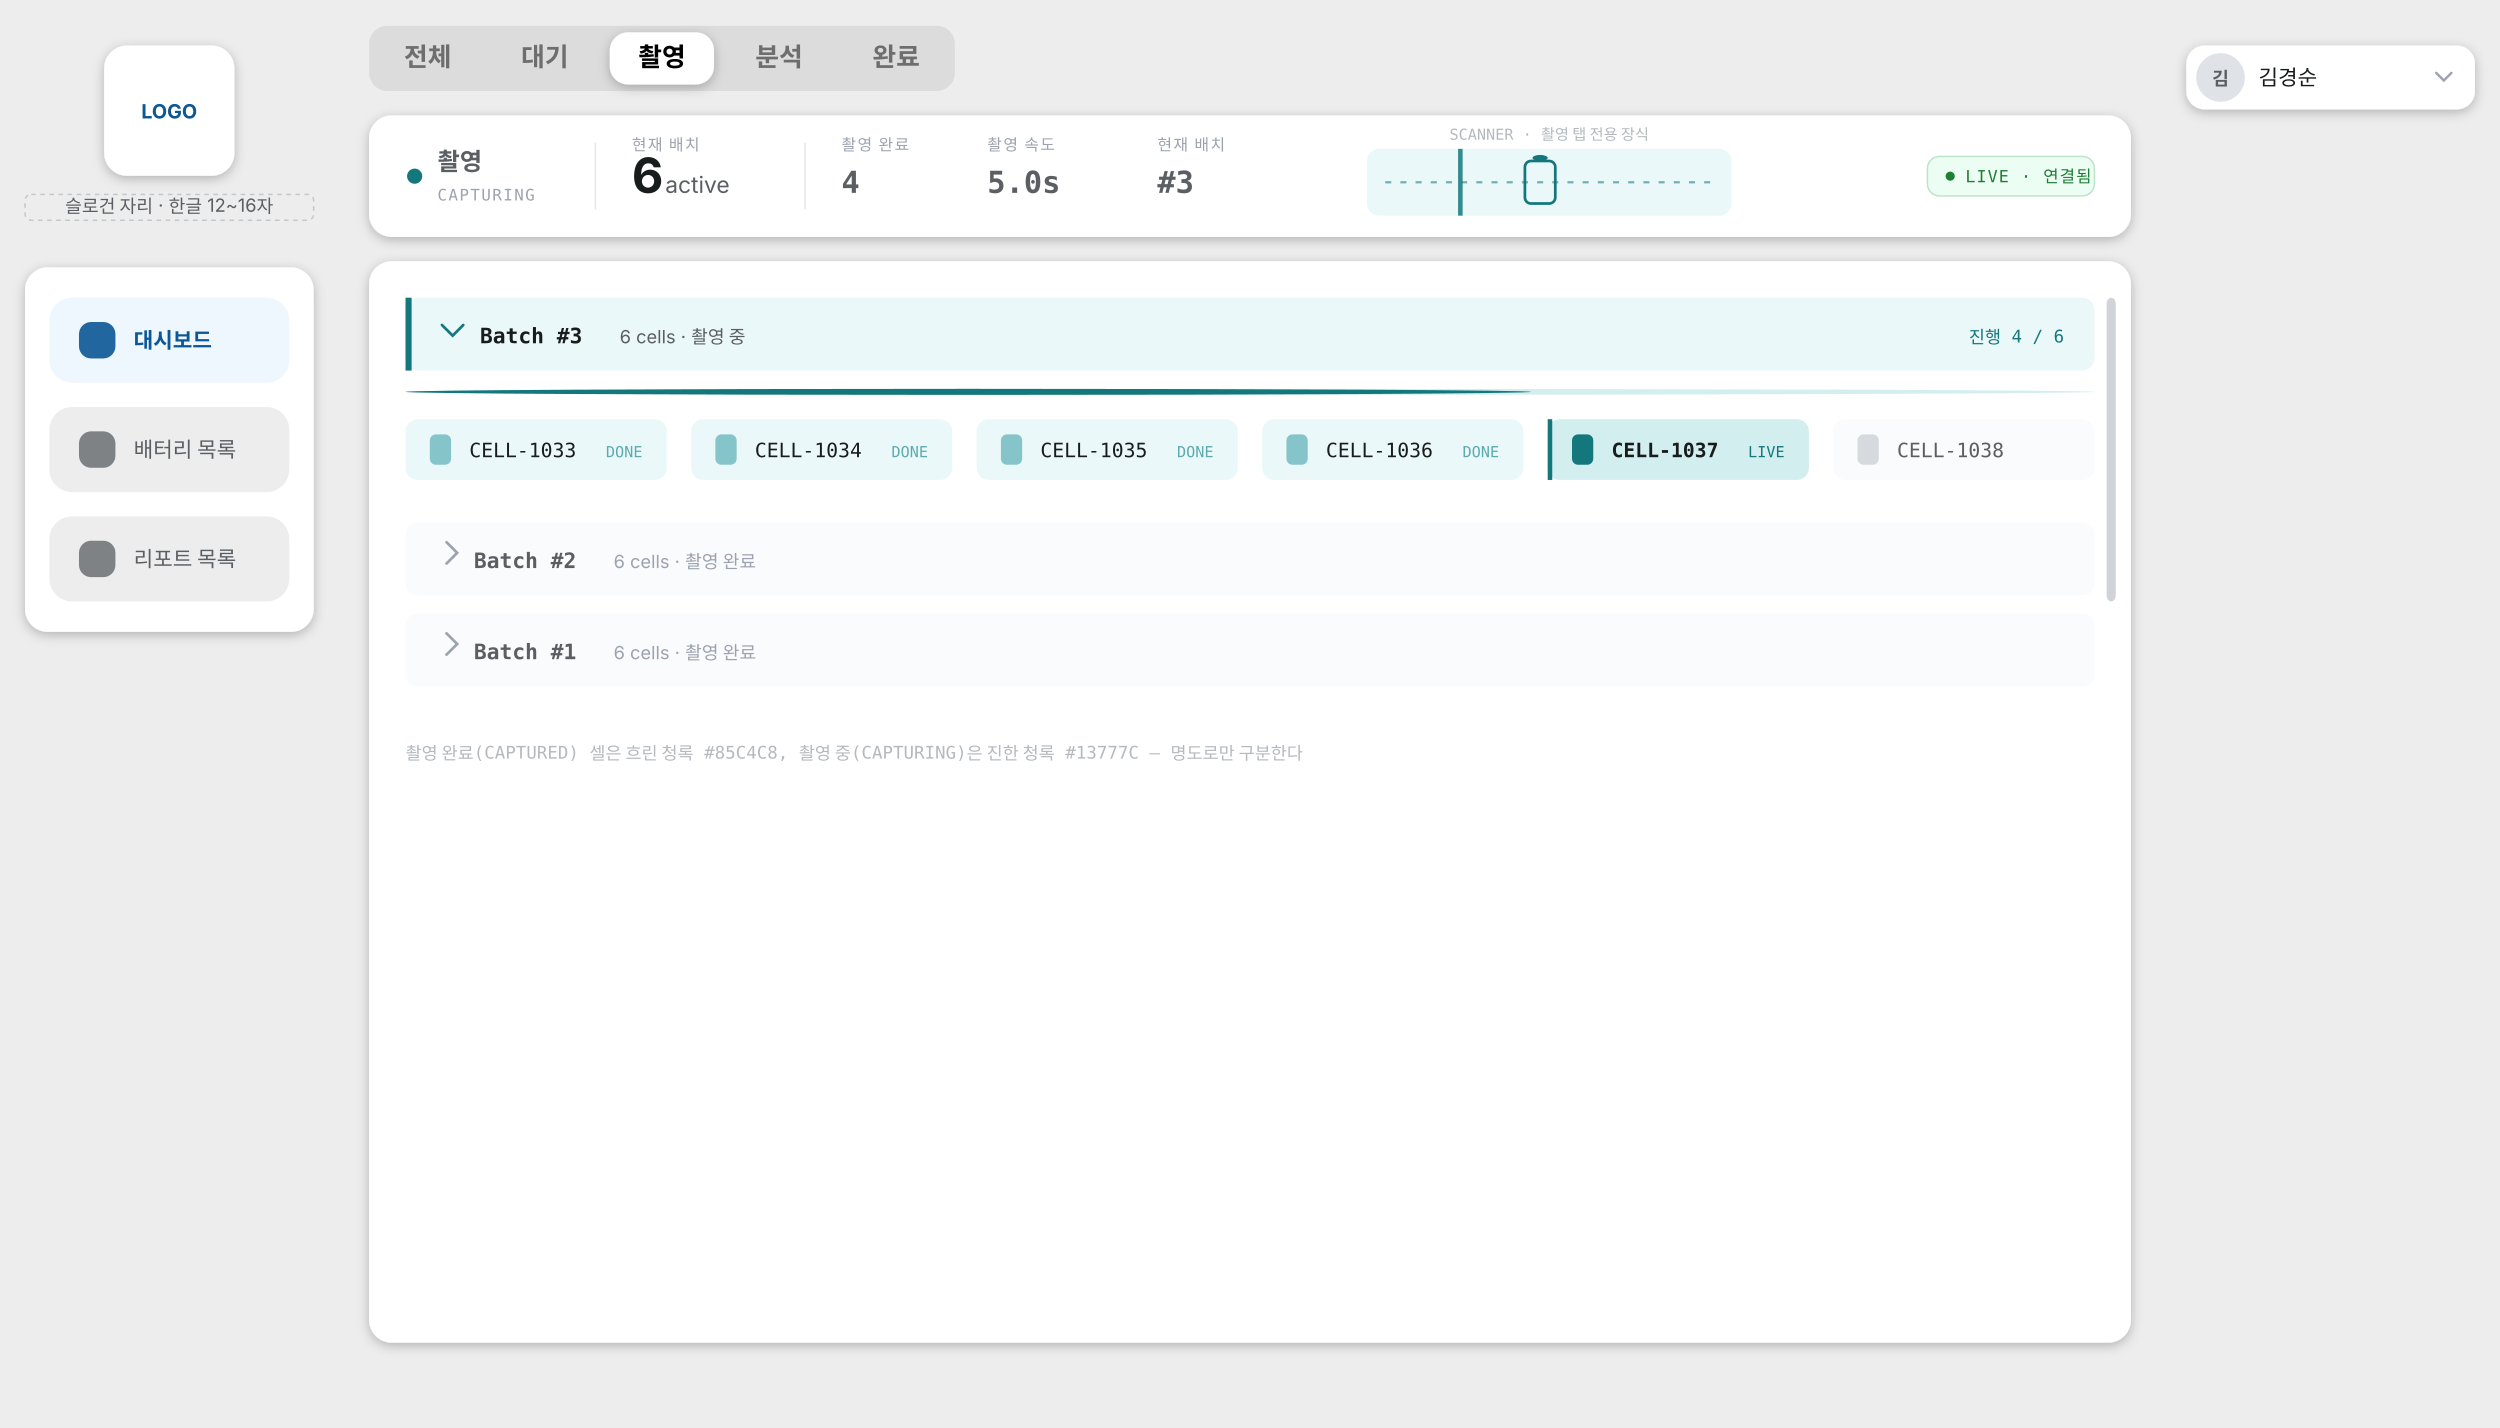
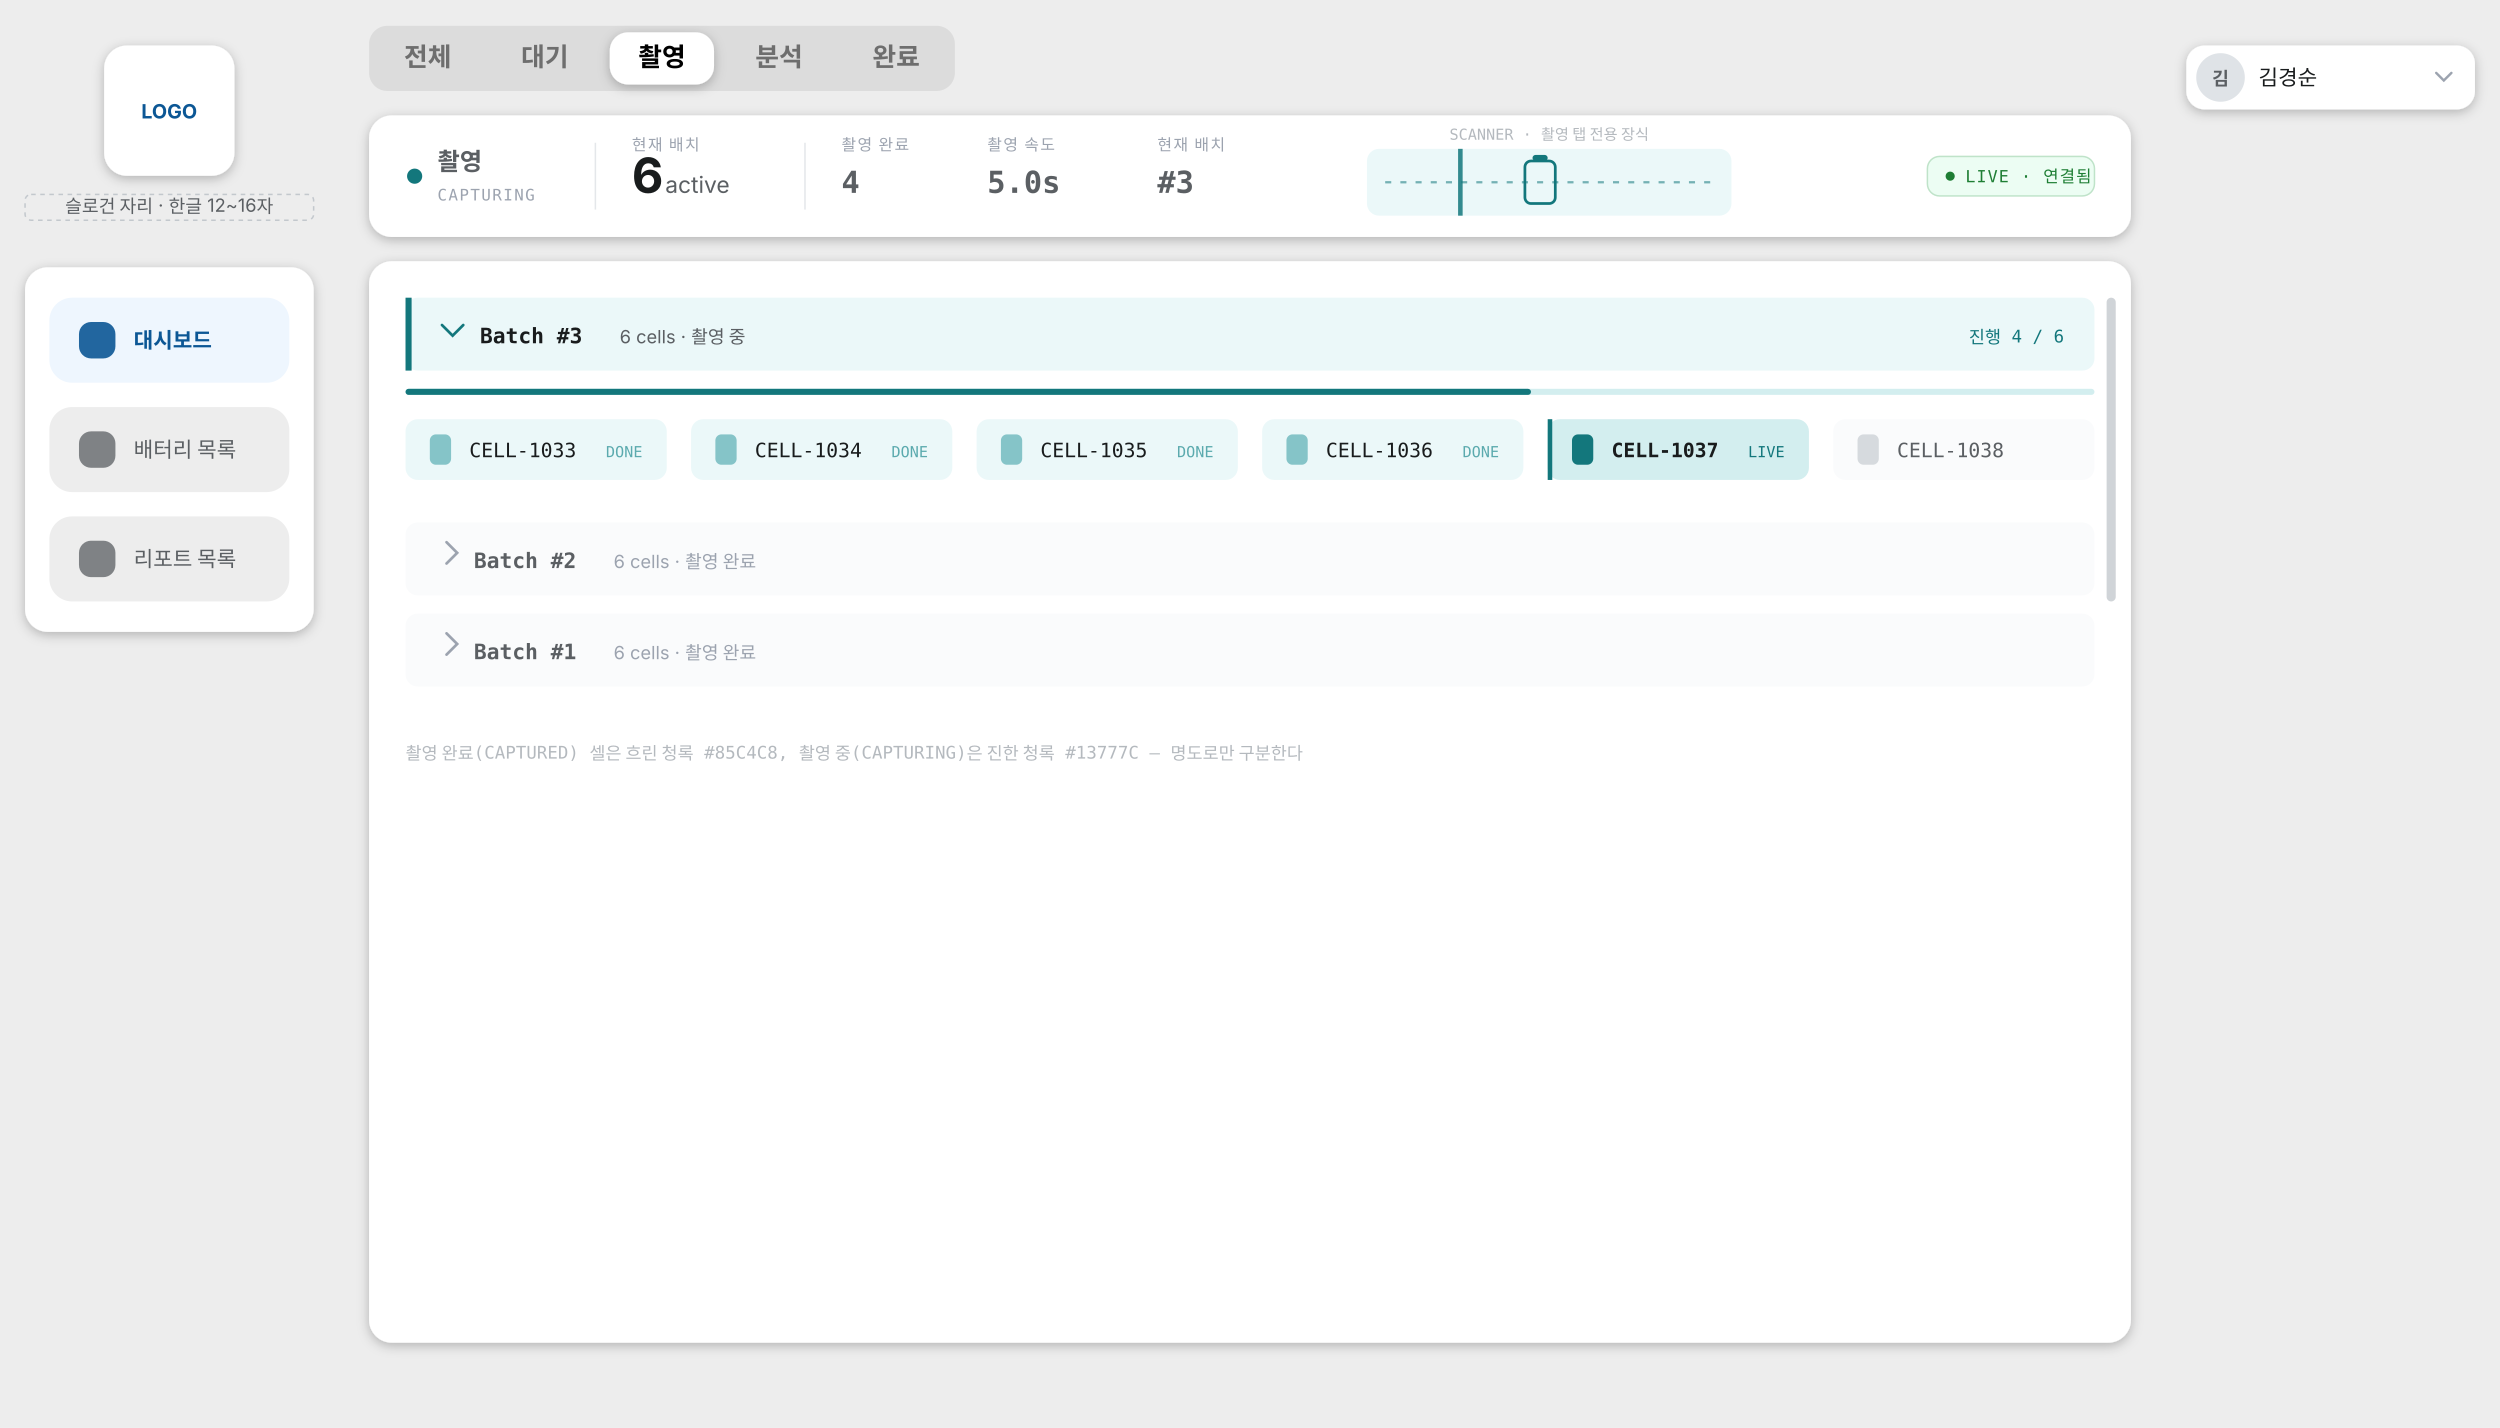
<svg xmlns="http://www.w3.org/2000/svg" viewBox="0 0 1646 940" width="1646" height="940" font-family="Inter, system-ui, 'Pretendard', sans-serif">
  <defs>
    <filter id="sh" x="-20%" y="-20%" width="140%" height="160%">
      <feDropShadow dx="0" dy="2" stdDeviation="4" flood-color="#000000" flood-opacity="0.25" />
    </filter>
  </defs>
  <rect width="1646" height="940" fill="#ededed" />
  <g>
    <rect x="68.6" y="30" width="85.7" height="85.7" rx="15" fill="#ffffff" filter="url(#sh)" />
    <text x="111.4" y="78" text-anchor="middle" font-size="13" font-weight="700" fill="#0C5795">LOGO</text>
    <text x="111.4" y="140" text-anchor="middle" font-size="12" fill="#5b5f63">슬로건 자리 · 한글 12~16자</text>
    <rect x="16.5" y="128" width="190" height="17" rx="4" fill="none" stroke="#c3c8cd" stroke-width="1" stroke-dasharray="3 3" />
    <rect x="16.5" y="176" width="190" height="240" rx="15" fill="#ffffff" filter="url(#sh)" />
    <rect x="32.5" y="196" width="158" height="56" rx="15" fill="#EEF6FE" />
    <rect x="52" y="212" width="24" height="24" rx="8" fill="#0C5795" opacity="0.9" />
    <text x="88" y="229" font-size="14" font-weight="600" fill="#0C5795">대시보드</text>
    <rect x="32.5" y="268" width="158" height="56" rx="15" fill="#ededed" />
    <rect x="52" y="284" width="24" height="24" rx="8" fill="#5b5f63" opacity="0.75" />
    <text x="88" y="301" font-size="14" font-weight="500" fill="#5b5f63">배터리 목록</text>
    <rect x="32.5" y="340" width="158" height="56" rx="15" fill="#ededed" />
    <rect x="52" y="356" width="24" height="24" rx="8" fill="#5b5f63" opacity="0.75" />
    <text x="88" y="373" font-size="14" font-weight="500" fill="#5b5f63">리포트 목록</text>
  </g>
  <g>
    <rect x="1439.5" y="30" width="190" height="42" fill="#ffffff" filter="url(#sh)" rx="12" />
    <circle cx="1462" cy="51" r="16" fill="#dfe3e7" />
    <text x="1462" y="56" text-anchor="middle" font-size="12" font-weight="600" fill="#5b5f63">김</text>
    <text x="1487" y="56" font-size="14" fill="#191c1d">김경순</text>
    <path d="M1604 48 l5 5 l5 -5" stroke="#9ca3af" stroke-width="1.6" fill="none" stroke-linecap="round" />
  </g>
  <g>
    <rect x="243" y="17" width="385.7" height="42.9" fill="#dcdcdc" rx="12" />
    <rect x="401.5" y="21.3" width="68.6" height="34.3" fill="#ffffff" filter="url(#sh)" rx="12" />
    <text x="281.6" y="43.5" text-anchor="middle" font-size="17" font-weight="600" fill="#00000080">전체</text>
    <text x="358.7" y="43.5" text-anchor="middle" font-size="17" font-weight="600" fill="#00000080">대기</text>
    <text x="435.8" y="43.5" text-anchor="middle" font-size="17" font-weight="600" fill="#000000">촬영</text>
    <text x="512.9" y="43.5" text-anchor="middle" font-size="17" font-weight="600" fill="#00000080">분석</text>
    <text x="590.0" y="43.5" text-anchor="middle" font-size="17" font-weight="600" fill="#00000080">완료</text>
  </g>
  <g>
    <rect x="243" y="76" width="1160" height="80" rx="15" fill="#ffffff" filter="url(#sh)" />
    <circle cx="273" cy="116" r="5" fill="#13777C" />
    <text x="288" y="112" font-size="16" font-weight="600" fill="#5b5f63">촬영</text>
    <text x="288" y="132" font-size="10.5" letter-spacing="0.9" fill="#9ca3af" font-family="ui-monospace, Consolas, monospace">CAPTURING</text>
    <line x1="392" y1="94" x2="392" y2="138" stroke="#e4e7ea" stroke-width="1" />
    <text x="416" y="99" font-size="10.5" letter-spacing="0.9" fill="#9ca3af" font-family="ui-monospace, Consolas, monospace">현재 배치</text>
    <text x="416" y="127" font-size="32" font-weight="700" fill="#191c1d" letter-spacing="-1">6</text>
    <text x="438" y="127" font-size="15" fill="#5b5f63">active</text>
    <line x1="530" y1="94" x2="530" y2="138" stroke="#e4e7ea" stroke-width="1" />
    <text x="554" y="99" font-size="10.5" letter-spacing="0.9" fill="#9ca3af" font-family="ui-monospace, Consolas, monospace">촬영 완료</text>
    <text x="554" y="127" font-size="20" font-weight="700" fill="#5b5f63" font-family="ui-monospace, Consolas, monospace">4</text>
    <text x="650" y="99" font-size="10.5" letter-spacing="0.9" fill="#9ca3af" font-family="ui-monospace, Consolas, monospace">촬영 속도</text>
    <text x="650" y="127" font-size="20" font-weight="700" fill="#5b5f63" font-family="ui-monospace, Consolas, monospace">5.0s</text>
    <text x="762" y="99" font-size="10.5" letter-spacing="0.9" fill="#9ca3af" font-family="ui-monospace, Consolas, monospace">현재 배치</text>
    <text x="762" y="127" font-size="20" font-weight="700" fill="#5b5f63" font-family="ui-monospace, Consolas, monospace">#3</text>
    <g>
      <rect x="900" y="98" width="240" height="44" rx="8" fill="#EBF8F9" />
      <rect x="1004" y="106" width="20" height="28" rx="4" fill="none" stroke="#13777C" stroke-width="1.8" />
-       <rect x="1009" y="102" width="10" height="4" rx="999" fill="#13777C" />
+       <rect x="1009" y="102" width="10" height="4" rx="2" fill="#13777C" />
      <line x1="912" y1="120" x2="1128" y2="120" stroke="#13777C" stroke-width="1.5" stroke-dasharray="4 6" opacity="0.55" />
      <rect x="960" y="98" width="3" height="44" fill="#13777C" opacity="0.85" />
      <text x="1020" y="92" text-anchor="middle" font-size="10" fill="#b4b9be" font-family="ui-monospace, Consolas, monospace">SCANNER · 촬영 탭 전용 장식</text>
    </g>
    <rect x="1269" y="103" width="110" height="26" fill="#ecfdf3" stroke="#bfe3c9" stroke-width="1" rx="8" />
    <circle cx="1284" cy="116" r="3" fill="#1e7e34" />
    <text x="1294" y="120" font-size="11" letter-spacing="0.7" fill="#1e7e34" font-family="ui-monospace, Consolas, monospace">LIVE · 연결됨</text>
  </g>
  <g>
    <rect x="243" y="172" width="1160" height="712" rx="15" fill="#ffffff" filter="url(#sh)" />
    <rect x="267" y="196" width="1112" height="48" rx="8" fill="#EBF8F9" />
    <rect x="267" y="196" width="4" height="48" fill="#13777C" />
    <path d="M291 214 l7 7 l7 -7" stroke="#13777C" stroke-width="1.8" fill="none" stroke-linecap="round" />
    <text x="316" y="226" font-size="14" font-weight="600" fill="#191c1d" font-family="ui-monospace, Consolas, monospace">Batch #3</text>
    <text x="408" y="226" font-size="12" fill="#5b5f63">6 cells · 촬영 중</text>
    <text x="1359" y="226" text-anchor="end" font-size="11.5" fill="#13777C" font-family="ui-monospace, Consolas, monospace">진행 4 / 6</text>
-     <rect x="267" y="256" width="1112" height="4" rx="999" fill="#D3EEEF" />
-     <rect x="267" y="256" width="741" height="4" rx="999" fill="#13777C" />
+     <rect x="267" y="256" width="1112" height="4" rx="2" fill="#D3EEEF" />
+     <rect x="267" y="256" width="741" height="4" rx="2" fill="#13777C" />
    <g>
      <rect x="267" y="276" width="172" height="40" rx="8" fill="#EBF8F9" />
      <rect x="283" y="286" width="14" height="20" rx="4" fill="#85C4C8" />
      <text x="309" y="301" font-size="13" fill="#191c1d" font-family="ui-monospace, Consolas, monospace">CELL-1033</text>
      <text x="423" y="301" text-anchor="end" font-size="10" fill="#5BAAAE" font-family="ui-monospace, Consolas, monospace">DONE</text>
    </g>
    <g>
      <rect x="455" y="276" width="172" height="40" rx="8" fill="#EBF8F9" />
      <rect x="471" y="286" width="14" height="20" rx="4" fill="#85C4C8" />
      <text x="497" y="301" font-size="13" fill="#191c1d" font-family="ui-monospace, Consolas, monospace">CELL-1034</text>
      <text x="611" y="301" text-anchor="end" font-size="10" fill="#5BAAAE" font-family="ui-monospace, Consolas, monospace">DONE</text>
    </g>
    <g>
      <rect x="643" y="276" width="172" height="40" rx="8" fill="#EBF8F9" />
      <rect x="659" y="286" width="14" height="20" rx="4" fill="#85C4C8" />
      <text x="685" y="301" font-size="13" fill="#191c1d" font-family="ui-monospace, Consolas, monospace">CELL-1035</text>
      <text x="799" y="301" text-anchor="end" font-size="10" fill="#5BAAAE" font-family="ui-monospace, Consolas, monospace">DONE</text>
    </g>
    <g>
      <rect x="831" y="276" width="172" height="40" rx="8" fill="#EBF8F9" />
      <rect x="847" y="286" width="14" height="20" rx="4" fill="#85C4C8" />
      <text x="873" y="301" font-size="13" fill="#191c1d" font-family="ui-monospace, Consolas, monospace">CELL-1036</text>
      <text x="987" y="301" text-anchor="end" font-size="10" fill="#5BAAAE" font-family="ui-monospace, Consolas, monospace">DONE</text>
    </g>
    <g>
      <rect x="1019" y="276" width="172" height="40" rx="8" fill="#D3EEEF" />
      <rect x="1019" y="276" width="3" height="40" fill="#13777C" />
      <rect x="1035" y="286" width="14" height="20" rx="4" fill="#13777C" />
      <text x="1061" y="301" font-size="13" font-weight="600" fill="#191c1d" font-family="ui-monospace, Consolas, monospace">CELL-1037</text>
      <text x="1175" y="301" text-anchor="end" font-size="10" fill="#13777C" font-family="ui-monospace, Consolas, monospace">LIVE</text>
    </g>
    <g>
      <rect x="1207" y="276" width="172" height="40" rx="8" fill="#fafbfc" />
      <rect x="1223" y="286" width="14" height="20" rx="4" fill="#d6dade" />
      <text x="1249" y="301" font-size="13" fill="#5b5f63" font-family="ui-monospace, Consolas, monospace">CELL-1038</text>
    </g>
    <g>
      <rect x="267" y="344" width="1112" height="48" rx="8" fill="#fafbfc" />
      <path d="M287 364 l7 -7 l7 7" stroke="#9ca3af" stroke-width="1.8" fill="none" stroke-linecap="round" transform="rotate(90 294 364)" />
      <text x="312" y="374" font-size="14" font-weight="600" fill="#5b5f63" font-family="ui-monospace, Consolas, monospace">Batch #2</text>
      <text x="404" y="374" font-size="12" fill="#9ca3af">6 cells · 촬영 완료</text>
    </g>
    <g>
      <rect x="267" y="404" width="1112" height="48" rx="8" fill="#fafbfc" />
      <path d="M287 424 l7 -7 l7 7" stroke="#9ca3af" stroke-width="1.8" fill="none" stroke-linecap="round" transform="rotate(90 294 424)" />
      <text x="312" y="434" font-size="14" font-weight="600" fill="#5b5f63" font-family="ui-monospace, Consolas, monospace">Batch #1</text>
      <text x="404" y="434" font-size="12" fill="#9ca3af">6 cells · 촬영 완료</text>
    </g>
    <text x="267" y="500" font-size="11.5" fill="#b4b9be" font-family="ui-monospace, Consolas, monospace">촬영 완료(CAPTURED) 셀은 흐린 청록 #85C4C8, 촬영 중(CAPTURING)은 진한 청록 #13777C — 명도로만 구분한다</text>
-     <rect x="1387" y="196" width="6" height="200" rx="4" fill="#d0d4d8" />
+     <rect x="1387" y="196" width="6" height="200" rx="3" fill="#d0d4d8" />
  </g>
</svg>
